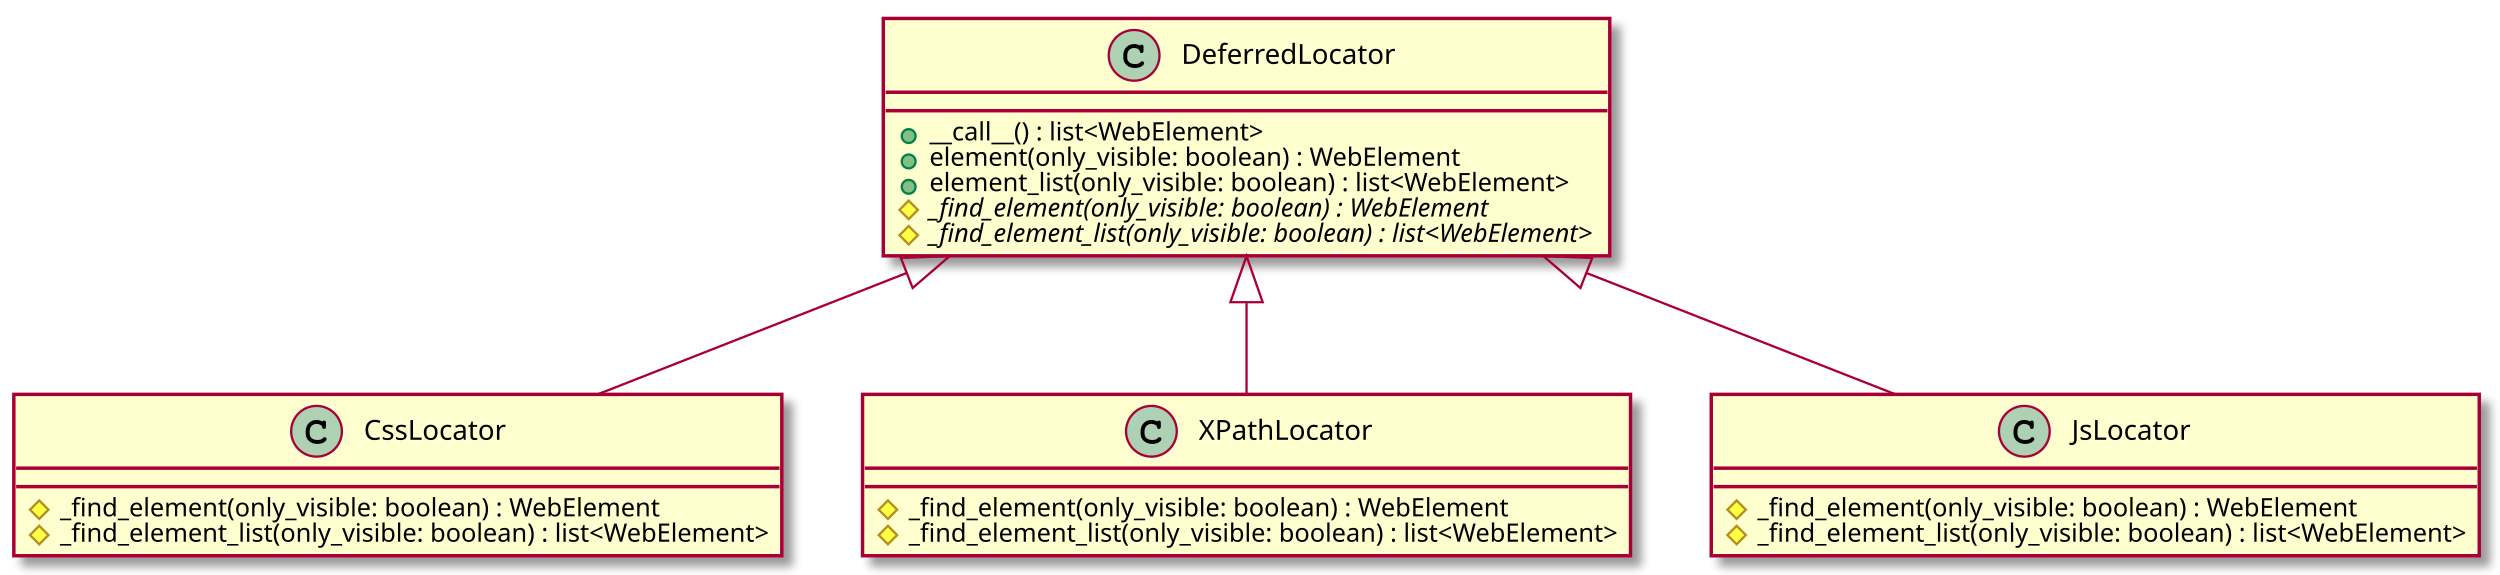
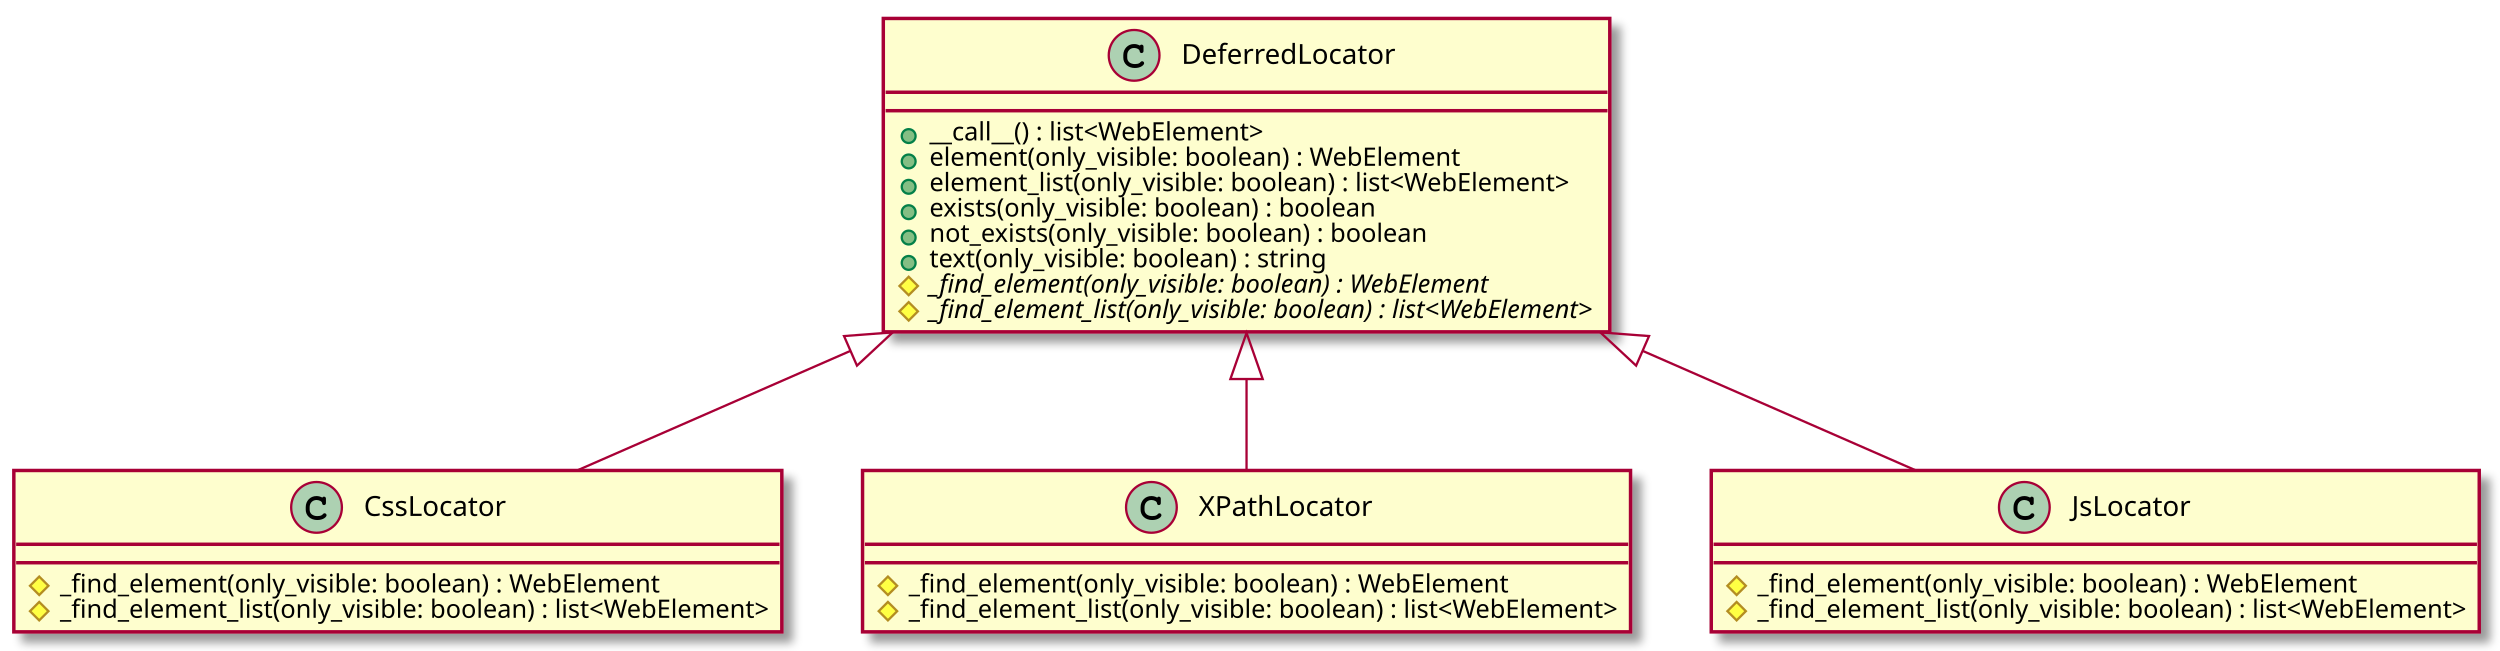
- <svg xmlns="http://www.w3.org/2000/svg" height="249px" style="width:1084px;height:249px;" version="1.1" viewBox="0 0 1084 249" width="1084px">
+ <svg xmlns="http://www.w3.org/2000/svg" height="282px" style="width:1084px;height:282px;" version="1.1" viewBox="0 0 1084 282" width="1084px">
  <defs>
    <filter height="300%" id="f1" width="300%" x="-1" y="-1">
      <feGaussianBlur result="blurOut" stdDeviation="2.0" />
      <feColorMatrix in="blurOut" result="blurOut2" type="matrix" values="0 0 0 0 0 0 0 0 0 0 0 0 0 0 0 0 0 0 .4 0" />
      <feOffset dx="4.0" dy="4.0" in="blurOut2" result="blurOut3" />
      <feBlend in="SourceGraphic" in2="blurOut3" mode="normal" />
    </filter>
  </defs>
  <g>
-     <rect fill="#FEFECE" filter="url(#f1)" height="102.932" style="stroke: #A80036; stroke-width: 1.5;" width="315" x="383" y="8" />
+     <rect fill="#FEFECE" filter="url(#f1)" height="135.891" style="stroke: #A80036; stroke-width: 1.5;" width="315" x="383" y="8" />
    <ellipse cx="491.75" cy="24" fill="#ADD1B2" rx="11" ry="11" style="stroke: #A80036; stroke-width: 1.0;" />
    <path d="M494.094,19.672 L494.266,19.75 C494.484,19.438 494.688,19.344 494.984,19.344 C495.281,19.344 495.562,19.484 495.719,19.75 C495.812,19.906 495.828,20.031 495.828,20.469 L495.828,21.891 C495.828,22.312 495.797,22.5 495.688,22.656 C495.516,22.875 495.25,23.016 494.984,23.016 C494.766,23.016 494.531,22.906 494.391,22.766 C494.25,22.641 494.219,22.516 494.156,22.109 C494.062,21.703 493.891,21.484 493.406,21.203 C492.938,20.953 492.328,20.797 491.75,20.797 C490.016,20.797 488.766,22.109 488.766,23.891 L488.766,24.984 C488.766,26.688 490.062,27.781 492.109,27.781 C492.875,27.781 493.562,27.656 493.984,27.391 C494.172,27.297 494.172,27.297 494.625,26.812 C494.812,26.625 495.016,26.547 495.234,26.547 C495.703,26.547 496.094,26.938 496.094,27.391 C496.094,27.781 495.766,28.234 495.188,28.641 C494.438,29.188 493.281,29.484 492.062,29.484 C489.172,29.484 487.062,27.594 487.062,25.016 L487.062,23.891 C487.062,21.172 489.062,19.094 491.688,19.094 C492.562,19.094 493.156,19.234 494.094,19.672 Z " />
    <text fill="#000000" font-family="sans-serif" font-size="12" lengthAdjust="spacingAndGlyphs" textLength="89" x="512.25" y="27.7">DeferredLocator</text>
    <line style="stroke: #A80036; stroke-width: 1.5;" x1="384" x2="697" y1="40" y2="40" />
    <line style="stroke: #A80036; stroke-width: 1.5;" x1="384" x2="697" y1="48" y2="48" />
    <ellipse cx="394" cy="59" fill="#84BE84" rx="3" ry="3" style="stroke: #038048; stroke-width: 1.0;" />
    <text fill="#000000" font-family="sans-serif" font-size="11" lengthAdjust="spacingAndGlyphs" textLength="151" x="403" y="60.889">__call__() : list&lt;WebElement&gt;</text>
    <ellipse cx="394" cy="70" fill="#84BE84" rx="3" ry="3" style="stroke: #038048; stroke-width: 1.0;" />
    <text fill="#000000" font-family="sans-serif" font-size="11" lengthAdjust="spacingAndGlyphs" textLength="227" x="403" y="71.889">element(only_visible: boolean) : WebElement</text>
    <ellipse cx="394" cy="81" fill="#84BE84" rx="3" ry="3" style="stroke: #038048; stroke-width: 1.0;" />
    <text fill="#000000" font-family="sans-serif" font-size="11" lengthAdjust="spacingAndGlyphs" textLength="274" x="403" y="82.889">element_list(only_visible: boolean) : list&lt;WebElement&gt;</text>
-     <polygon fill="#FFFF44" points="394,87,398,91,394,95,390,91" style="stroke: #B38D22; stroke-width: 1.0;" />
-     <text fill="#000000" font-family="sans-serif" font-size="11" font-style="italic" lengthAdjust="spacingAndGlyphs" textLength="245" x="403" y="93.889">_find_element(only_visible: boolean) : WebElement</text>
-     <polygon fill="#FFFF44" points="394,98,398,102,394,106,390,102" style="stroke: #B38D22; stroke-width: 1.0;" />
-     <text fill="#000000" font-family="sans-serif" font-size="11" font-style="italic" lengthAdjust="spacingAndGlyphs" textLength="289" x="403" y="104.889">_find_element_list(only_visible: boolean) : list&lt;WebElement&gt;</text>
-     <rect fill="#FEFECE" filter="url(#f1)" height="69.973" style="stroke: #A80036; stroke-width: 1.5;" width="333" x="6" y="171" />
-     <ellipse cx="137.25" cy="187" fill="#ADD1B2" rx="11" ry="11" style="stroke: #A80036; stroke-width: 1.0;" />
-     <path d="M139.594,182.672 L139.766,182.75 C139.984,182.438 140.188,182.344 140.484,182.344 C140.781,182.344 141.062,182.484 141.219,182.75 C141.312,182.906 141.328,183.031 141.328,183.469 L141.328,184.891 C141.328,185.312 141.297,185.5 141.188,185.656 C141.016,185.875 140.75,186.016 140.484,186.016 C140.266,186.016 140.031,185.906 139.891,185.766 C139.75,185.641 139.719,185.516 139.656,185.109 C139.562,184.703 139.391,184.484 138.906,184.203 C138.438,183.953 137.828,183.797 137.25,183.797 C135.516,183.797 134.266,185.109 134.266,186.891 L134.266,187.984 C134.266,189.688 135.562,190.781 137.609,190.781 C138.375,190.781 139.062,190.656 139.484,190.391 C139.672,190.297 139.672,190.297 140.125,189.812 C140.312,189.625 140.516,189.547 140.734,189.547 C141.203,189.547 141.594,189.938 141.594,190.391 C141.594,190.781 141.266,191.234 140.688,191.641 C139.938,192.188 138.781,192.484 137.562,192.484 C134.672,192.484 132.562,190.594 132.562,188.016 L132.562,186.891 C132.562,184.172 134.562,182.094 137.188,182.094 C138.062,182.094 138.656,182.234 139.594,182.672 Z " />
-     <text fill="#000000" font-family="sans-serif" font-size="12" lengthAdjust="spacingAndGlyphs" textLength="62" x="157.75" y="190.7">CssLocator</text>
-     <line style="stroke: #A80036; stroke-width: 1.5;" x1="7" x2="338" y1="203" y2="203" />
-     <line style="stroke: #A80036; stroke-width: 1.5;" x1="7" x2="338" y1="211" y2="211" />
-     <polygon fill="#FFFF44" points="17,217,21,221,17,225,13,221" style="stroke: #B38D22; stroke-width: 1.0;" />
-     <text fill="#000000" font-family="sans-serif" font-size="11" lengthAdjust="spacingAndGlyphs" textLength="260" x="26" y="223.889">_find_element(only_visible: boolean) : WebElement</text>
-     <polygon fill="#FFFF44" points="17,228,21,232,17,236,13,232" style="stroke: #B38D22; stroke-width: 1.0;" />
-     <text fill="#000000" font-family="sans-serif" font-size="11" lengthAdjust="spacingAndGlyphs" textLength="307" x="26" y="234.889">_find_element_list(only_visible: boolean) : list&lt;WebElement&gt;</text>
-     <rect fill="#FEFECE" filter="url(#f1)" height="69.973" style="stroke: #A80036; stroke-width: 1.5;" width="333" x="374" y="171" />
-     <ellipse cx="499.25" cy="187" fill="#ADD1B2" rx="11" ry="11" style="stroke: #A80036; stroke-width: 1.0;" />
-     <path d="M501.594,182.672 L501.766,182.75 C501.984,182.438 502.188,182.344 502.484,182.344 C502.781,182.344 503.062,182.484 503.219,182.75 C503.312,182.906 503.328,183.031 503.328,183.469 L503.328,184.891 C503.328,185.312 503.297,185.5 503.188,185.656 C503.016,185.875 502.75,186.016 502.484,186.016 C502.266,186.016 502.031,185.906 501.891,185.766 C501.75,185.641 501.719,185.516 501.656,185.109 C501.562,184.703 501.391,184.484 500.906,184.203 C500.438,183.953 499.828,183.797 499.25,183.797 C497.516,183.797 496.266,185.109 496.266,186.891 L496.266,187.984 C496.266,189.688 497.562,190.781 499.609,190.781 C500.375,190.781 501.062,190.656 501.484,190.391 C501.672,190.297 501.672,190.297 502.125,189.812 C502.312,189.625 502.516,189.547 502.734,189.547 C503.203,189.547 503.594,189.938 503.594,190.391 C503.594,190.781 503.266,191.234 502.688,191.641 C501.938,192.188 500.781,192.484 499.562,192.484 C496.672,192.484 494.562,190.594 494.562,188.016 L494.562,186.891 C494.562,184.172 496.562,182.094 499.188,182.094 C500.062,182.094 500.656,182.234 501.594,182.672 Z " />
-     <text fill="#000000" font-family="sans-serif" font-size="12" lengthAdjust="spacingAndGlyphs" textLength="74" x="519.75" y="190.7">XPathLocator</text>
-     <line style="stroke: #A80036; stroke-width: 1.5;" x1="375" x2="706" y1="203" y2="203" />
-     <line style="stroke: #A80036; stroke-width: 1.5;" x1="375" x2="706" y1="211" y2="211" />
-     <polygon fill="#FFFF44" points="385,217,389,221,385,225,381,221" style="stroke: #B38D22; stroke-width: 1.0;" />
-     <text fill="#000000" font-family="sans-serif" font-size="11" lengthAdjust="spacingAndGlyphs" textLength="260" x="394" y="223.889">_find_element(only_visible: boolean) : WebElement</text>
-     <polygon fill="#FFFF44" points="385,228,389,232,385,236,381,232" style="stroke: #B38D22; stroke-width: 1.0;" />
-     <text fill="#000000" font-family="sans-serif" font-size="11" lengthAdjust="spacingAndGlyphs" textLength="307" x="394" y="234.889">_find_element_list(only_visible: boolean) : list&lt;WebElement&gt;</text>
-     <rect fill="#FEFECE" filter="url(#f1)" height="69.973" style="stroke: #A80036; stroke-width: 1.5;" width="333" x="742" y="171" />
-     <ellipse cx="877.75" cy="187" fill="#ADD1B2" rx="11" ry="11" style="stroke: #A80036; stroke-width: 1.0;" />
-     <path d="M880.094,182.672 L880.266,182.75 C880.484,182.438 880.688,182.344 880.984,182.344 C881.281,182.344 881.562,182.484 881.719,182.75 C881.812,182.906 881.828,183.031 881.828,183.469 L881.828,184.891 C881.828,185.312 881.797,185.5 881.688,185.656 C881.516,185.875 881.25,186.016 880.984,186.016 C880.766,186.016 880.531,185.906 880.391,185.766 C880.25,185.641 880.219,185.516 880.156,185.109 C880.062,184.703 879.891,184.484 879.406,184.203 C878.938,183.953 878.328,183.797 877.75,183.797 C876.016,183.797 874.766,185.109 874.766,186.891 L874.766,187.984 C874.766,189.688 876.062,190.781 878.109,190.781 C878.875,190.781 879.562,190.656 879.984,190.391 C880.172,190.297 880.172,190.297 880.625,189.812 C880.812,189.625 881.016,189.547 881.234,189.547 C881.703,189.547 882.094,189.938 882.094,190.391 C882.094,190.781 881.766,191.234 881.188,191.641 C880.438,192.188 879.281,192.484 878.062,192.484 C875.172,192.484 873.062,190.594 873.062,188.016 L873.062,186.891 C873.062,184.172 875.062,182.094 877.688,182.094 C878.562,182.094 879.156,182.234 880.094,182.672 Z " />
-     <text fill="#000000" font-family="sans-serif" font-size="12" lengthAdjust="spacingAndGlyphs" textLength="53" x="898.25" y="190.7">JsLocator</text>
-     <line style="stroke: #A80036; stroke-width: 1.5;" x1="743" x2="1074" y1="203" y2="203" />
-     <line style="stroke: #A80036; stroke-width: 1.5;" x1="743" x2="1074" y1="211" y2="211" />
-     <polygon fill="#FFFF44" points="753,217,757,221,753,225,749,221" style="stroke: #B38D22; stroke-width: 1.0;" />
-     <text fill="#000000" font-family="sans-serif" font-size="11" lengthAdjust="spacingAndGlyphs" textLength="260" x="762" y="223.889">_find_element(only_visible: boolean) : WebElement</text>
-     <polygon fill="#FFFF44" points="753,228,757,232,753,236,749,232" style="stroke: #B38D22; stroke-width: 1.0;" />
-     <text fill="#000000" font-family="sans-serif" font-size="11" lengthAdjust="spacingAndGlyphs" textLength="307" x="762" y="234.889">_find_element_list(only_visible: boolean) : list&lt;WebElement&gt;</text>
-     <path d="M392.915,118.451 C347.564,136.259 299.139,155.274 259.263,170.931 " fill="none" style="stroke: #A80036; stroke-width: 1.0;" />
-     <polygon fill="none" points="390.617,111.833,411.791,111.039,395.734,124.865,390.617,111.833" style="stroke: #A80036; stroke-width: 1.0;" />
-     <path d="M540.5,131.44 C540.5,145.08 540.5,158.782 540.5,170.601 " fill="none" style="stroke: #A80036; stroke-width: 1.0;" />
-     <polygon fill="none" points="533.5,131.039,540.5,111.039,547.5,131.039,533.5,131.039" style="stroke: #A80036; stroke-width: 1.0;" />
-     <path d="M688.085,118.451 C733.436,136.259 781.861,155.274 821.737,170.931 " fill="none" style="stroke: #A80036; stroke-width: 1.0;" />
-     <polygon fill="none" points="685.266,124.865,669.209,111.039,690.383,111.833,685.266,124.865" style="stroke: #A80036; stroke-width: 1.0;" />
+     <ellipse cx="394" cy="92" fill="#84BE84" rx="3" ry="3" style="stroke: #038048; stroke-width: 1.0;" />
+     <text fill="#000000" font-family="sans-serif" font-size="11" lengthAdjust="spacingAndGlyphs" textLength="194" x="403" y="93.889">exists(only_visible: boolean) : boolean</text>
+     <ellipse cx="394" cy="103" fill="#84BE84" rx="3" ry="3" style="stroke: #038048; stroke-width: 1.0;" />
+     <text fill="#000000" font-family="sans-serif" font-size="11" lengthAdjust="spacingAndGlyphs" textLength="217" x="403" y="104.889">not_exists(only_visible: boolean) : boolean</text>
+     <ellipse cx="394" cy="114" fill="#84BE84" rx="3" ry="3" style="stroke: #038048; stroke-width: 1.0;" />
+     <text fill="#000000" font-family="sans-serif" font-size="11" lengthAdjust="spacingAndGlyphs" textLength="170" x="403" y="115.889">text(only_visible: boolean) : string</text>
+     <polygon fill="#FFFF44" points="394,120,398,124,394,128,390,124" style="stroke: #B38D22; stroke-width: 1.0;" />
+     <text fill="#000000" font-family="sans-serif" font-size="11" font-style="italic" lengthAdjust="spacingAndGlyphs" textLength="245" x="403" y="126.889">_find_element(only_visible: boolean) : WebElement</text>
+     <polygon fill="#FFFF44" points="394,131,398,135,394,139,390,135" style="stroke: #B38D22; stroke-width: 1.0;" />
+     <text fill="#000000" font-family="sans-serif" font-size="11" font-style="italic" lengthAdjust="spacingAndGlyphs" textLength="289" x="403" y="137.889">_find_element_list(only_visible: boolean) : list&lt;WebElement&gt;</text>
+     <rect fill="#FEFECE" filter="url(#f1)" height="69.973" style="stroke: #A80036; stroke-width: 1.5;" width="333" x="6" y="204" />
+     <ellipse cx="137.25" cy="220" fill="#ADD1B2" rx="11" ry="11" style="stroke: #A80036; stroke-width: 1.0;" />
+     <path d="M139.594,215.672 L139.766,215.75 C139.984,215.438 140.188,215.344 140.484,215.344 C140.781,215.344 141.062,215.484 141.219,215.75 C141.312,215.906 141.328,216.031 141.328,216.469 L141.328,217.891 C141.328,218.312 141.297,218.5 141.188,218.656 C141.016,218.875 140.75,219.016 140.484,219.016 C140.266,219.016 140.031,218.906 139.891,218.766 C139.75,218.641 139.719,218.516 139.656,218.109 C139.562,217.703 139.391,217.484 138.906,217.203 C138.438,216.953 137.828,216.797 137.25,216.797 C135.516,216.797 134.266,218.109 134.266,219.891 L134.266,220.984 C134.266,222.688 135.562,223.781 137.609,223.781 C138.375,223.781 139.062,223.656 139.484,223.391 C139.672,223.297 139.672,223.297 140.125,222.812 C140.312,222.625 140.516,222.547 140.734,222.547 C141.203,222.547 141.594,222.938 141.594,223.391 C141.594,223.781 141.266,224.234 140.688,224.641 C139.938,225.188 138.781,225.484 137.562,225.484 C134.672,225.484 132.562,223.594 132.562,221.016 L132.562,219.891 C132.562,217.172 134.562,215.094 137.188,215.094 C138.062,215.094 138.656,215.234 139.594,215.672 Z " />
+     <text fill="#000000" font-family="sans-serif" font-size="12" lengthAdjust="spacingAndGlyphs" textLength="62" x="157.75" y="223.7">CssLocator</text>
+     <line style="stroke: #A80036; stroke-width: 1.5;" x1="7" x2="338" y1="236" y2="236" />
+     <line style="stroke: #A80036; stroke-width: 1.5;" x1="7" x2="338" y1="244" y2="244" />
+     <polygon fill="#FFFF44" points="17,250,21,254,17,258,13,254" style="stroke: #B38D22; stroke-width: 1.0;" />
+     <text fill="#000000" font-family="sans-serif" font-size="11" lengthAdjust="spacingAndGlyphs" textLength="260" x="26" y="256.889">_find_element(only_visible: boolean) : WebElement</text>
+     <polygon fill="#FFFF44" points="17,261,21,265,17,269,13,265" style="stroke: #B38D22; stroke-width: 1.0;" />
+     <text fill="#000000" font-family="sans-serif" font-size="11" lengthAdjust="spacingAndGlyphs" textLength="307" x="26" y="267.889">_find_element_list(only_visible: boolean) : list&lt;WebElement&gt;</text>
+     <rect fill="#FEFECE" filter="url(#f1)" height="69.973" style="stroke: #A80036; stroke-width: 1.5;" width="333" x="374" y="204" />
+     <ellipse cx="499.25" cy="220" fill="#ADD1B2" rx="11" ry="11" style="stroke: #A80036; stroke-width: 1.0;" />
+     <path d="M501.594,215.672 L501.766,215.75 C501.984,215.438 502.188,215.344 502.484,215.344 C502.781,215.344 503.062,215.484 503.219,215.75 C503.312,215.906 503.328,216.031 503.328,216.469 L503.328,217.891 C503.328,218.312 503.297,218.5 503.188,218.656 C503.016,218.875 502.75,219.016 502.484,219.016 C502.266,219.016 502.031,218.906 501.891,218.766 C501.75,218.641 501.719,218.516 501.656,218.109 C501.562,217.703 501.391,217.484 500.906,217.203 C500.438,216.953 499.828,216.797 499.25,216.797 C497.516,216.797 496.266,218.109 496.266,219.891 L496.266,220.984 C496.266,222.688 497.562,223.781 499.609,223.781 C500.375,223.781 501.062,223.656 501.484,223.391 C501.672,223.297 501.672,223.297 502.125,222.812 C502.312,222.625 502.516,222.547 502.734,222.547 C503.203,222.547 503.594,222.938 503.594,223.391 C503.594,223.781 503.266,224.234 502.688,224.641 C501.938,225.188 500.781,225.484 499.562,225.484 C496.672,225.484 494.562,223.594 494.562,221.016 L494.562,219.891 C494.562,217.172 496.562,215.094 499.188,215.094 C500.062,215.094 500.656,215.234 501.594,215.672 Z " />
+     <text fill="#000000" font-family="sans-serif" font-size="12" lengthAdjust="spacingAndGlyphs" textLength="74" x="519.75" y="223.7">XPathLocator</text>
+     <line style="stroke: #A80036; stroke-width: 1.5;" x1="375" x2="706" y1="236" y2="236" />
+     <line style="stroke: #A80036; stroke-width: 1.5;" x1="375" x2="706" y1="244" y2="244" />
+     <polygon fill="#FFFF44" points="385,250,389,254,385,258,381,254" style="stroke: #B38D22; stroke-width: 1.0;" />
+     <text fill="#000000" font-family="sans-serif" font-size="11" lengthAdjust="spacingAndGlyphs" textLength="260" x="394" y="256.889">_find_element(only_visible: boolean) : WebElement</text>
+     <polygon fill="#FFFF44" points="385,261,389,265,385,269,381,265" style="stroke: #B38D22; stroke-width: 1.0;" />
+     <text fill="#000000" font-family="sans-serif" font-size="11" lengthAdjust="spacingAndGlyphs" textLength="307" x="394" y="267.889">_find_element_list(only_visible: boolean) : list&lt;WebElement&gt;</text>
+     <rect fill="#FEFECE" filter="url(#f1)" height="69.973" style="stroke: #A80036; stroke-width: 1.5;" width="333" x="742" y="204" />
+     <ellipse cx="877.75" cy="220" fill="#ADD1B2" rx="11" ry="11" style="stroke: #A80036; stroke-width: 1.0;" />
+     <path d="M880.094,215.672 L880.266,215.75 C880.484,215.438 880.688,215.344 880.984,215.344 C881.281,215.344 881.562,215.484 881.719,215.75 C881.812,215.906 881.828,216.031 881.828,216.469 L881.828,217.891 C881.828,218.312 881.797,218.5 881.688,218.656 C881.516,218.875 881.25,219.016 880.984,219.016 C880.766,219.016 880.531,218.906 880.391,218.766 C880.25,218.641 880.219,218.516 880.156,218.109 C880.062,217.703 879.891,217.484 879.406,217.203 C878.938,216.953 878.328,216.797 877.75,216.797 C876.016,216.797 874.766,218.109 874.766,219.891 L874.766,220.984 C874.766,222.688 876.062,223.781 878.109,223.781 C878.875,223.781 879.562,223.656 879.984,223.391 C880.172,223.297 880.172,223.297 880.625,222.812 C880.812,222.625 881.016,222.547 881.234,222.547 C881.703,222.547 882.094,222.938 882.094,223.391 C882.094,223.781 881.766,224.234 881.188,224.641 C880.438,225.188 879.281,225.484 878.062,225.484 C875.172,225.484 873.062,223.594 873.062,221.016 L873.062,219.891 C873.062,217.172 875.062,215.094 877.688,215.094 C878.562,215.094 879.156,215.234 880.094,215.672 Z " />
+     <text fill="#000000" font-family="sans-serif" font-size="12" lengthAdjust="spacingAndGlyphs" textLength="53" x="898.25" y="223.7">JsLocator</text>
+     <line style="stroke: #A80036; stroke-width: 1.5;" x1="743" x2="1074" y1="236" y2="236" />
+     <line style="stroke: #A80036; stroke-width: 1.5;" x1="743" x2="1074" y1="244" y2="244" />
+     <polygon fill="#FFFF44" points="753,250,757,254,753,258,749,254" style="stroke: #B38D22; stroke-width: 1.0;" />
+     <text fill="#000000" font-family="sans-serif" font-size="11" lengthAdjust="spacingAndGlyphs" textLength="260" x="762" y="256.889">_find_element(only_visible: boolean) : WebElement</text>
+     <polygon fill="#FFFF44" points="753,261,757,265,753,269,749,265" style="stroke: #B38D22; stroke-width: 1.0;" />
+     <text fill="#000000" font-family="sans-serif" font-size="11" lengthAdjust="spacingAndGlyphs" textLength="307" x="762" y="267.889">_find_element_list(only_visible: boolean) : list&lt;WebElement&gt;</text>
+     <path d="M368.762,152.135 C327.27,170.288 284.943,188.806 250.27,203.976 " fill="none" style="stroke: #A80036; stroke-width: 1.0;" />
+     <polygon fill="none" points="365.971,145.716,387.1,144.113,371.582,158.542,365.971,145.716" style="stroke: #A80036; stroke-width: 1.0;" />
+     <path d="M540.5,164.716 C540.5,178.612 540.5,192.219 540.5,203.862 " fill="none" style="stroke: #A80036; stroke-width: 1.0;" />
+     <polygon fill="none" points="533.5,164.346,540.5,144.346,547.5,164.346,533.5,164.346" style="stroke: #A80036; stroke-width: 1.0;" />
+     <path d="M712.238,152.135 C753.73,170.288 796.057,188.806 830.73,203.976 " fill="none" style="stroke: #A80036; stroke-width: 1.0;" />
+     <polygon fill="none" points="709.418,158.542,693.9,144.113,715.029,145.716,709.418,158.542" style="stroke: #A80036; stroke-width: 1.0;" />
  </g>
</svg>
